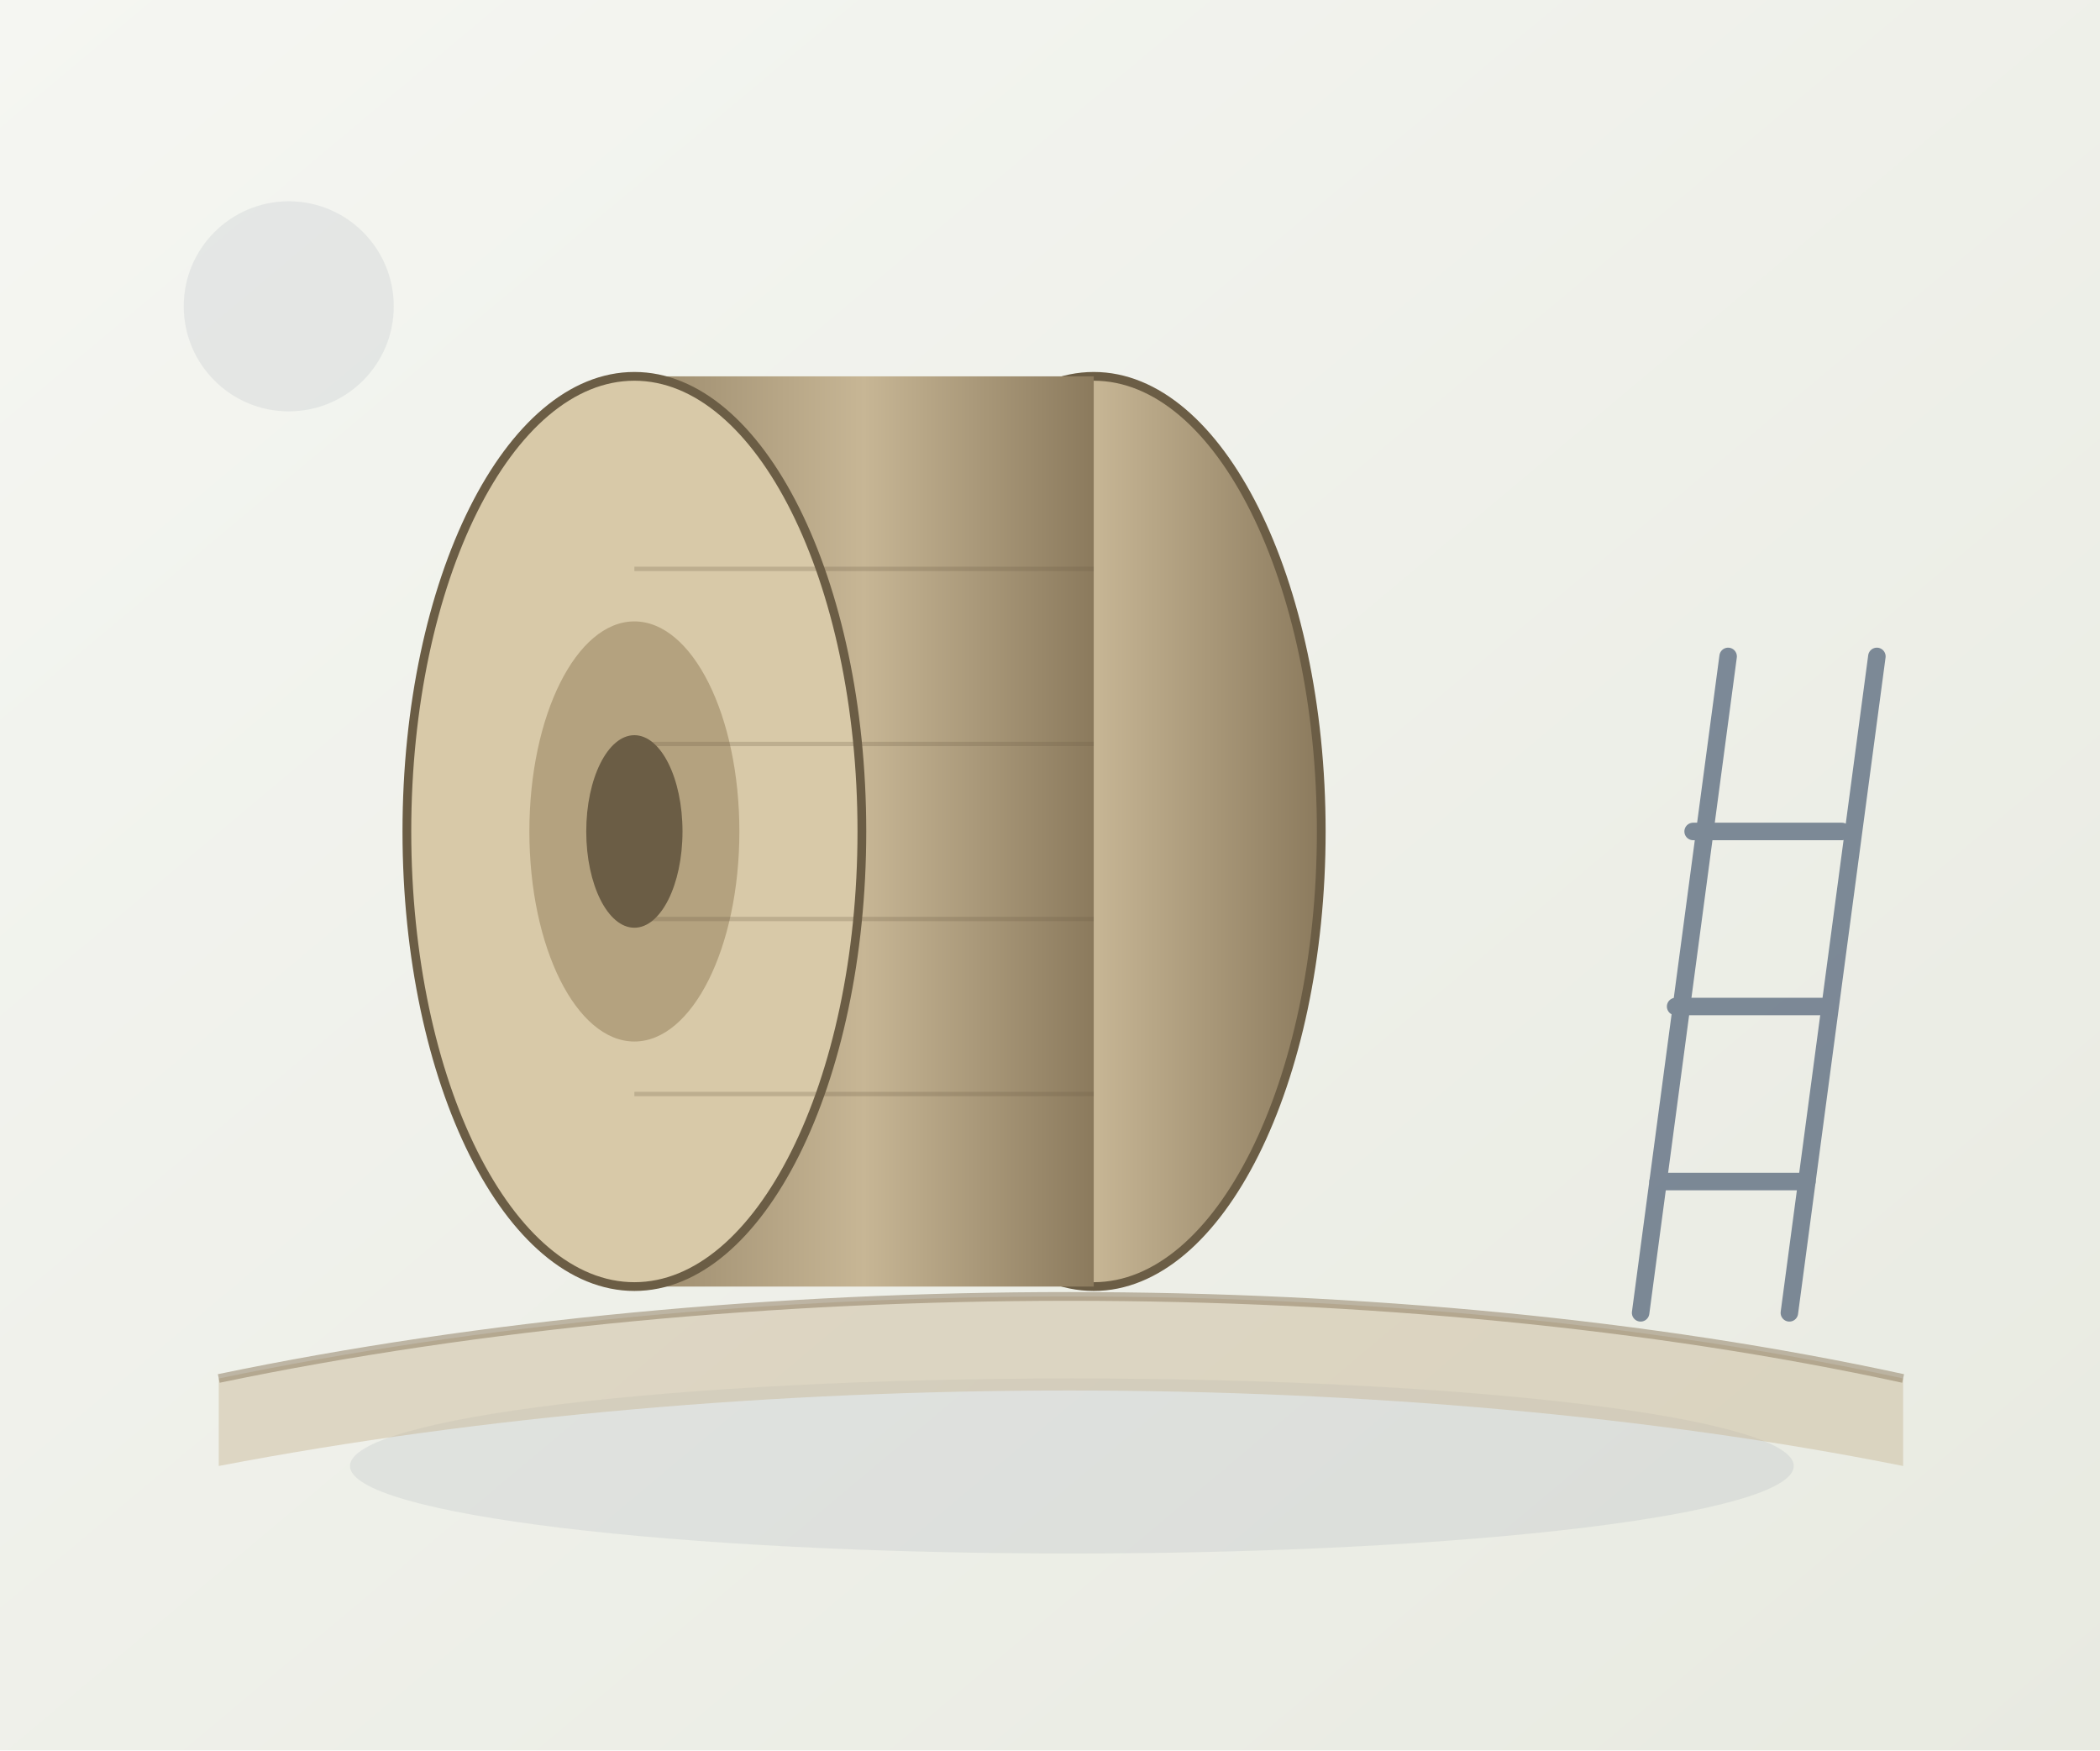
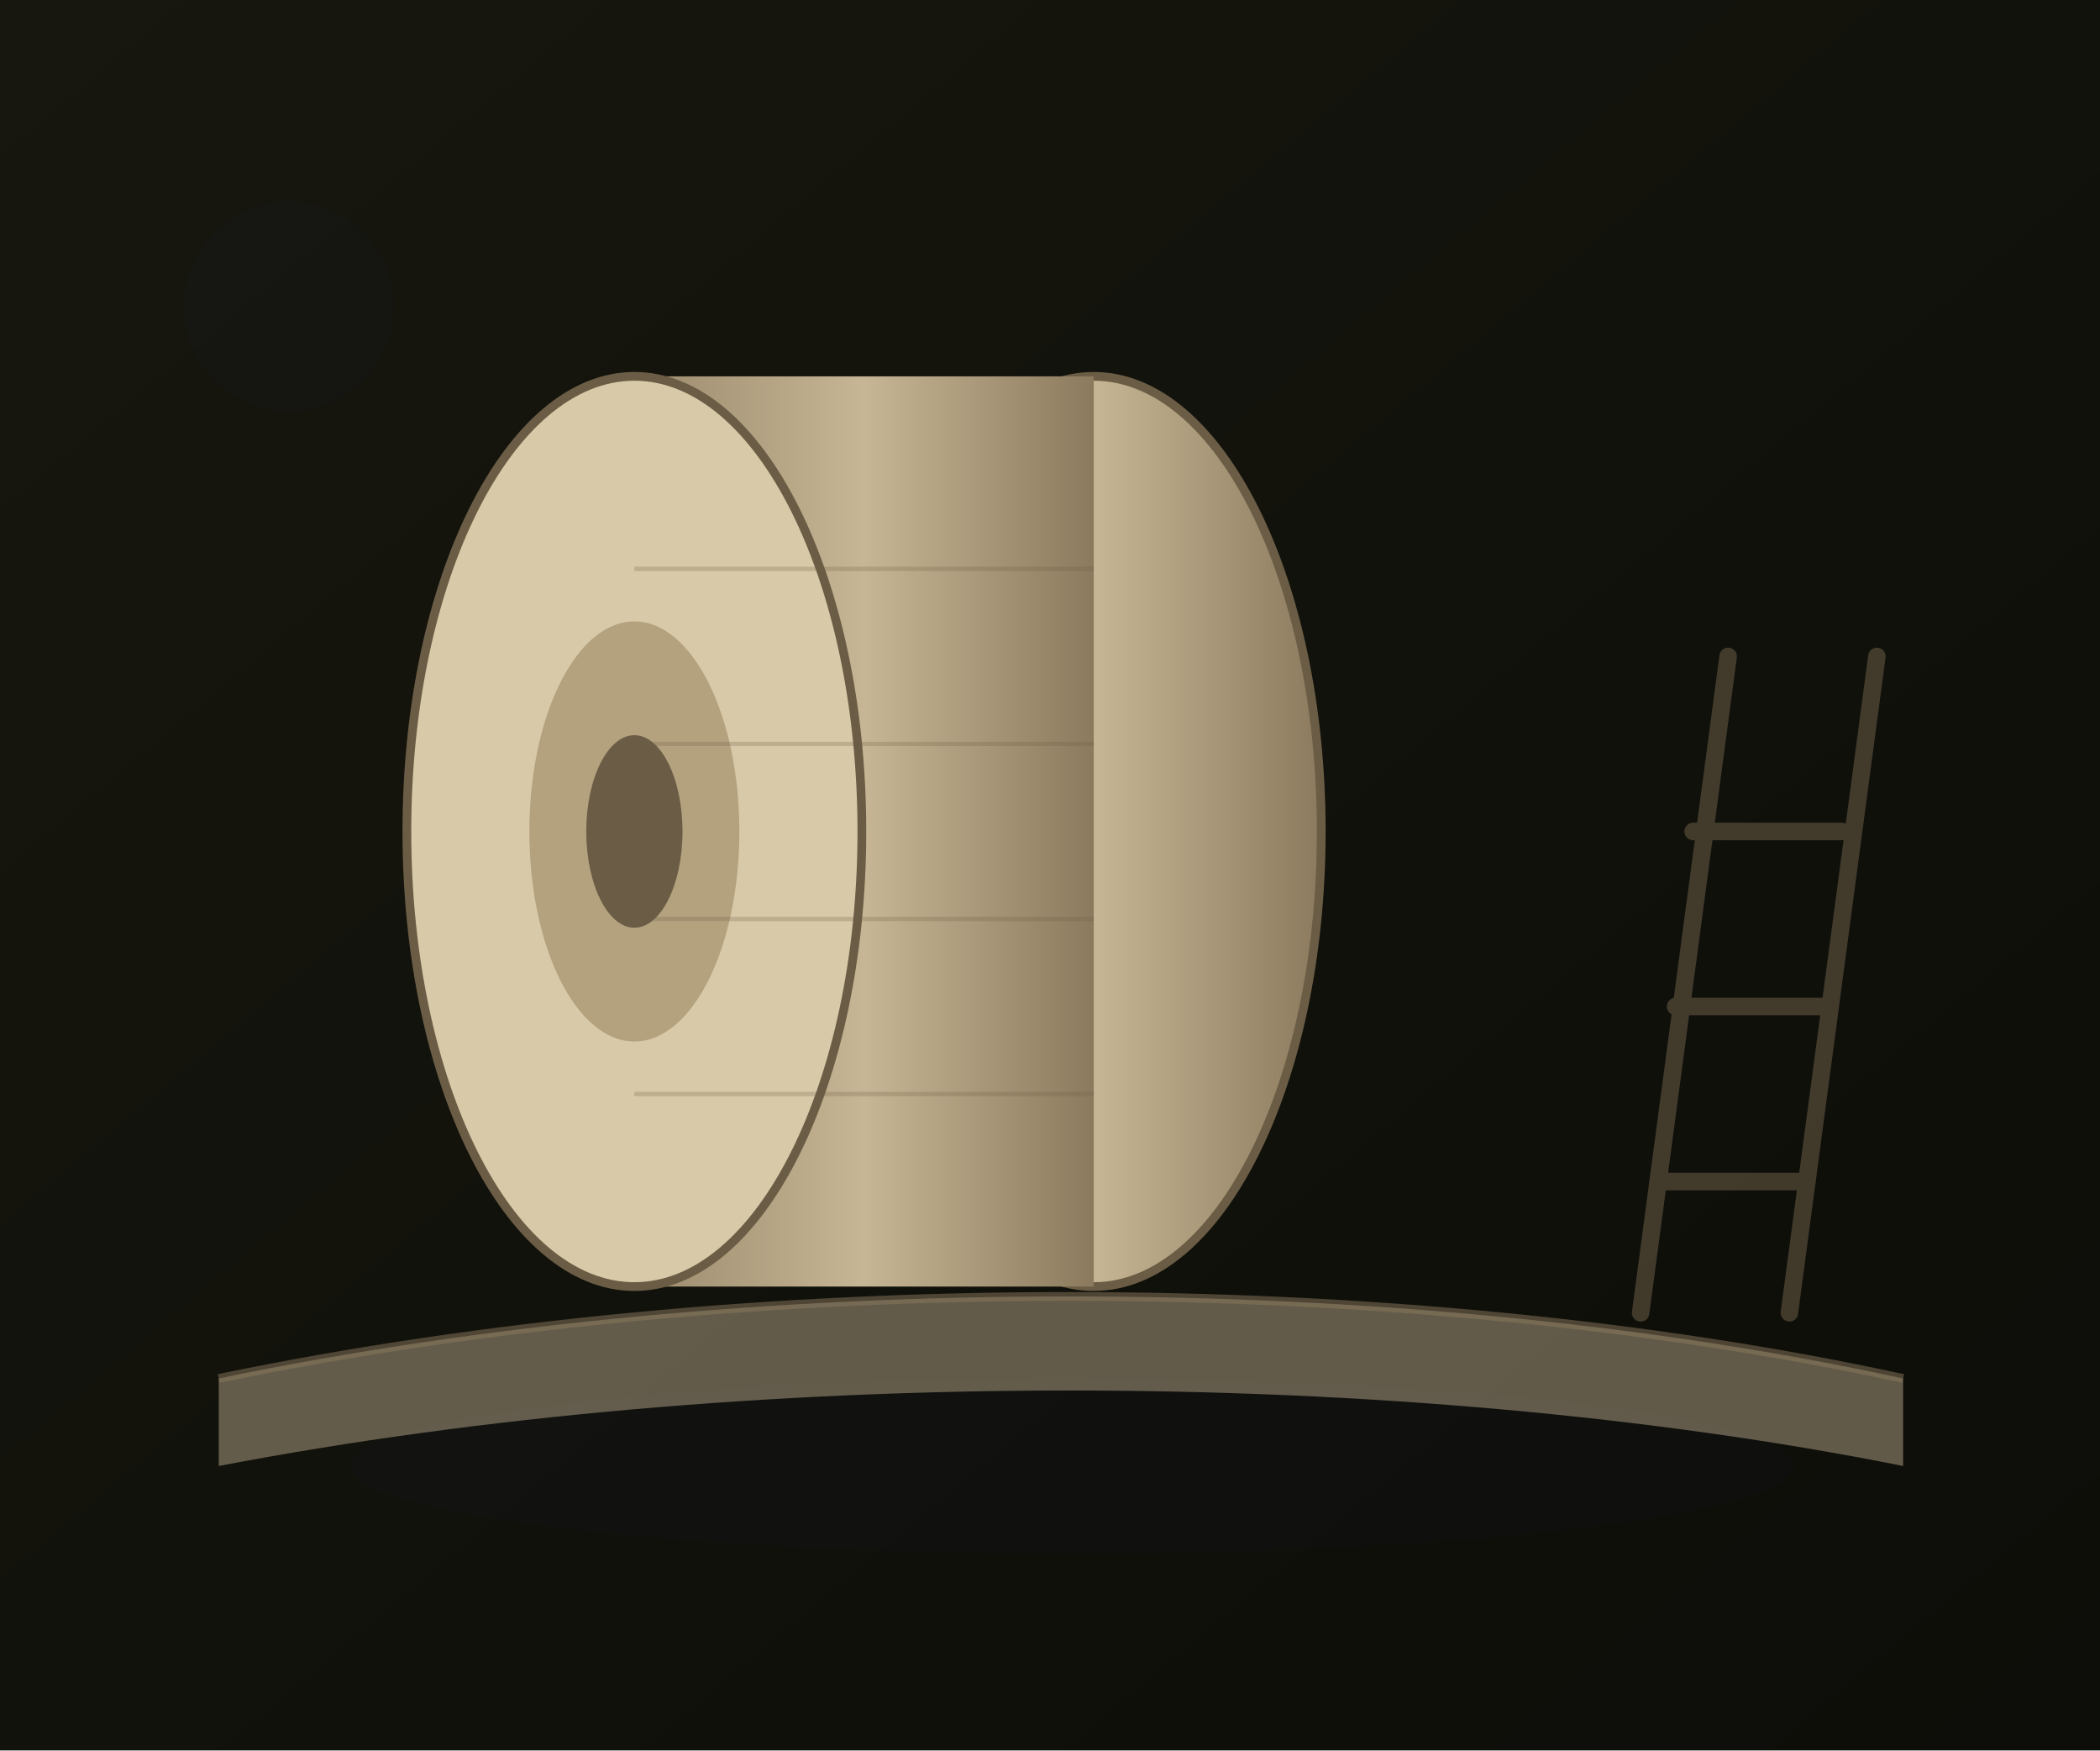
<svg xmlns="http://www.w3.org/2000/svg" viewBox="0 0 480 400" preserveAspectRatio="xMidYMid slice">
  <defs>
    <linearGradient id="bgCard" x1="0" y1="0" x2="1" y2="1">
-       <stop offset="0" stop-color="#F5F6F2" />
-       <stop offset="1" stop-color="#E8EAE1" />
+       <stop offset="0" stop-color="#17170f" />
+       <stop offset="1" stop-color="#0d0d09" />
    </linearGradient>
    <linearGradient id="rollCard" x1="0" y1="0" x2="1" y2="0">
      <stop offset="0" stop-color="#9B8A6C" />
      <stop offset=".5" stop-color="#C7B695" />
      <stop offset="1" stop-color="#8B7A5D" />
    </linearGradient>
  </defs>
  <rect width="480" height="400" fill="url(#bgCard)" />
  <ellipse cx="245" cy="335" rx="165" ry="20" fill="#0B2345" opacity=".07" />
  <path d="M50 315 C170 290 320 290 435 315 L435 335 C320 312 170 312 50 335 Z" fill="#C7B695" opacity=".45" />
  <path d="M50 315 C170 290 320 290 435 315" fill="none" stroke="#8B7A5D" stroke-width="2" opacity=".5" />
  <g transform="translate(250,190)">
    <ellipse cx="0" cy="0" rx="52" ry="104" fill="url(#rollCard)" stroke="#6B5D45" stroke-width="2" />
    <rect x="-105" y="-104" width="105" height="208" fill="url(#rollCard)" />
    <ellipse cx="-105" cy="0" rx="52" ry="104" fill="#D8C9A8" stroke="#6B5D45" stroke-width="2" />
    <ellipse cx="-105" cy="0" rx="24" ry="48" fill="#B4A27F" />
    <ellipse cx="-105" cy="0" rx="11" ry="22" fill="#6B5D45" />
    <path d="M-105 -60 L0 -60 M-105 -20 L0 -20 M-105 20 L0 20 M-105 60 L0 60" stroke="#6B5D45" stroke-width="1" opacity=".25" />
  </g>
-   <g transform="translate(395,150)" opacity=".5" stroke="#0B2345" stroke-width="4" stroke-linecap="round">
+   <g transform="translate(395,150)" opacity=".4" stroke="#8B7A5D" stroke-width="4" stroke-linecap="round">
    <line x1="0" y1="0" x2="-20" y2="150" />
    <line x1="34" y1="0" x2="14" y2="150" />
    <line x1="-8" y1="40" x2="26" y2="40" />
    <line x1="-12" y1="80" x2="22" y2="80" />
    <line x1="-16" y1="120" x2="18" y2="120" />
  </g>
  <circle cx="66" cy="70" r="24" fill="#0B2345" opacity=".07" />
</svg>
